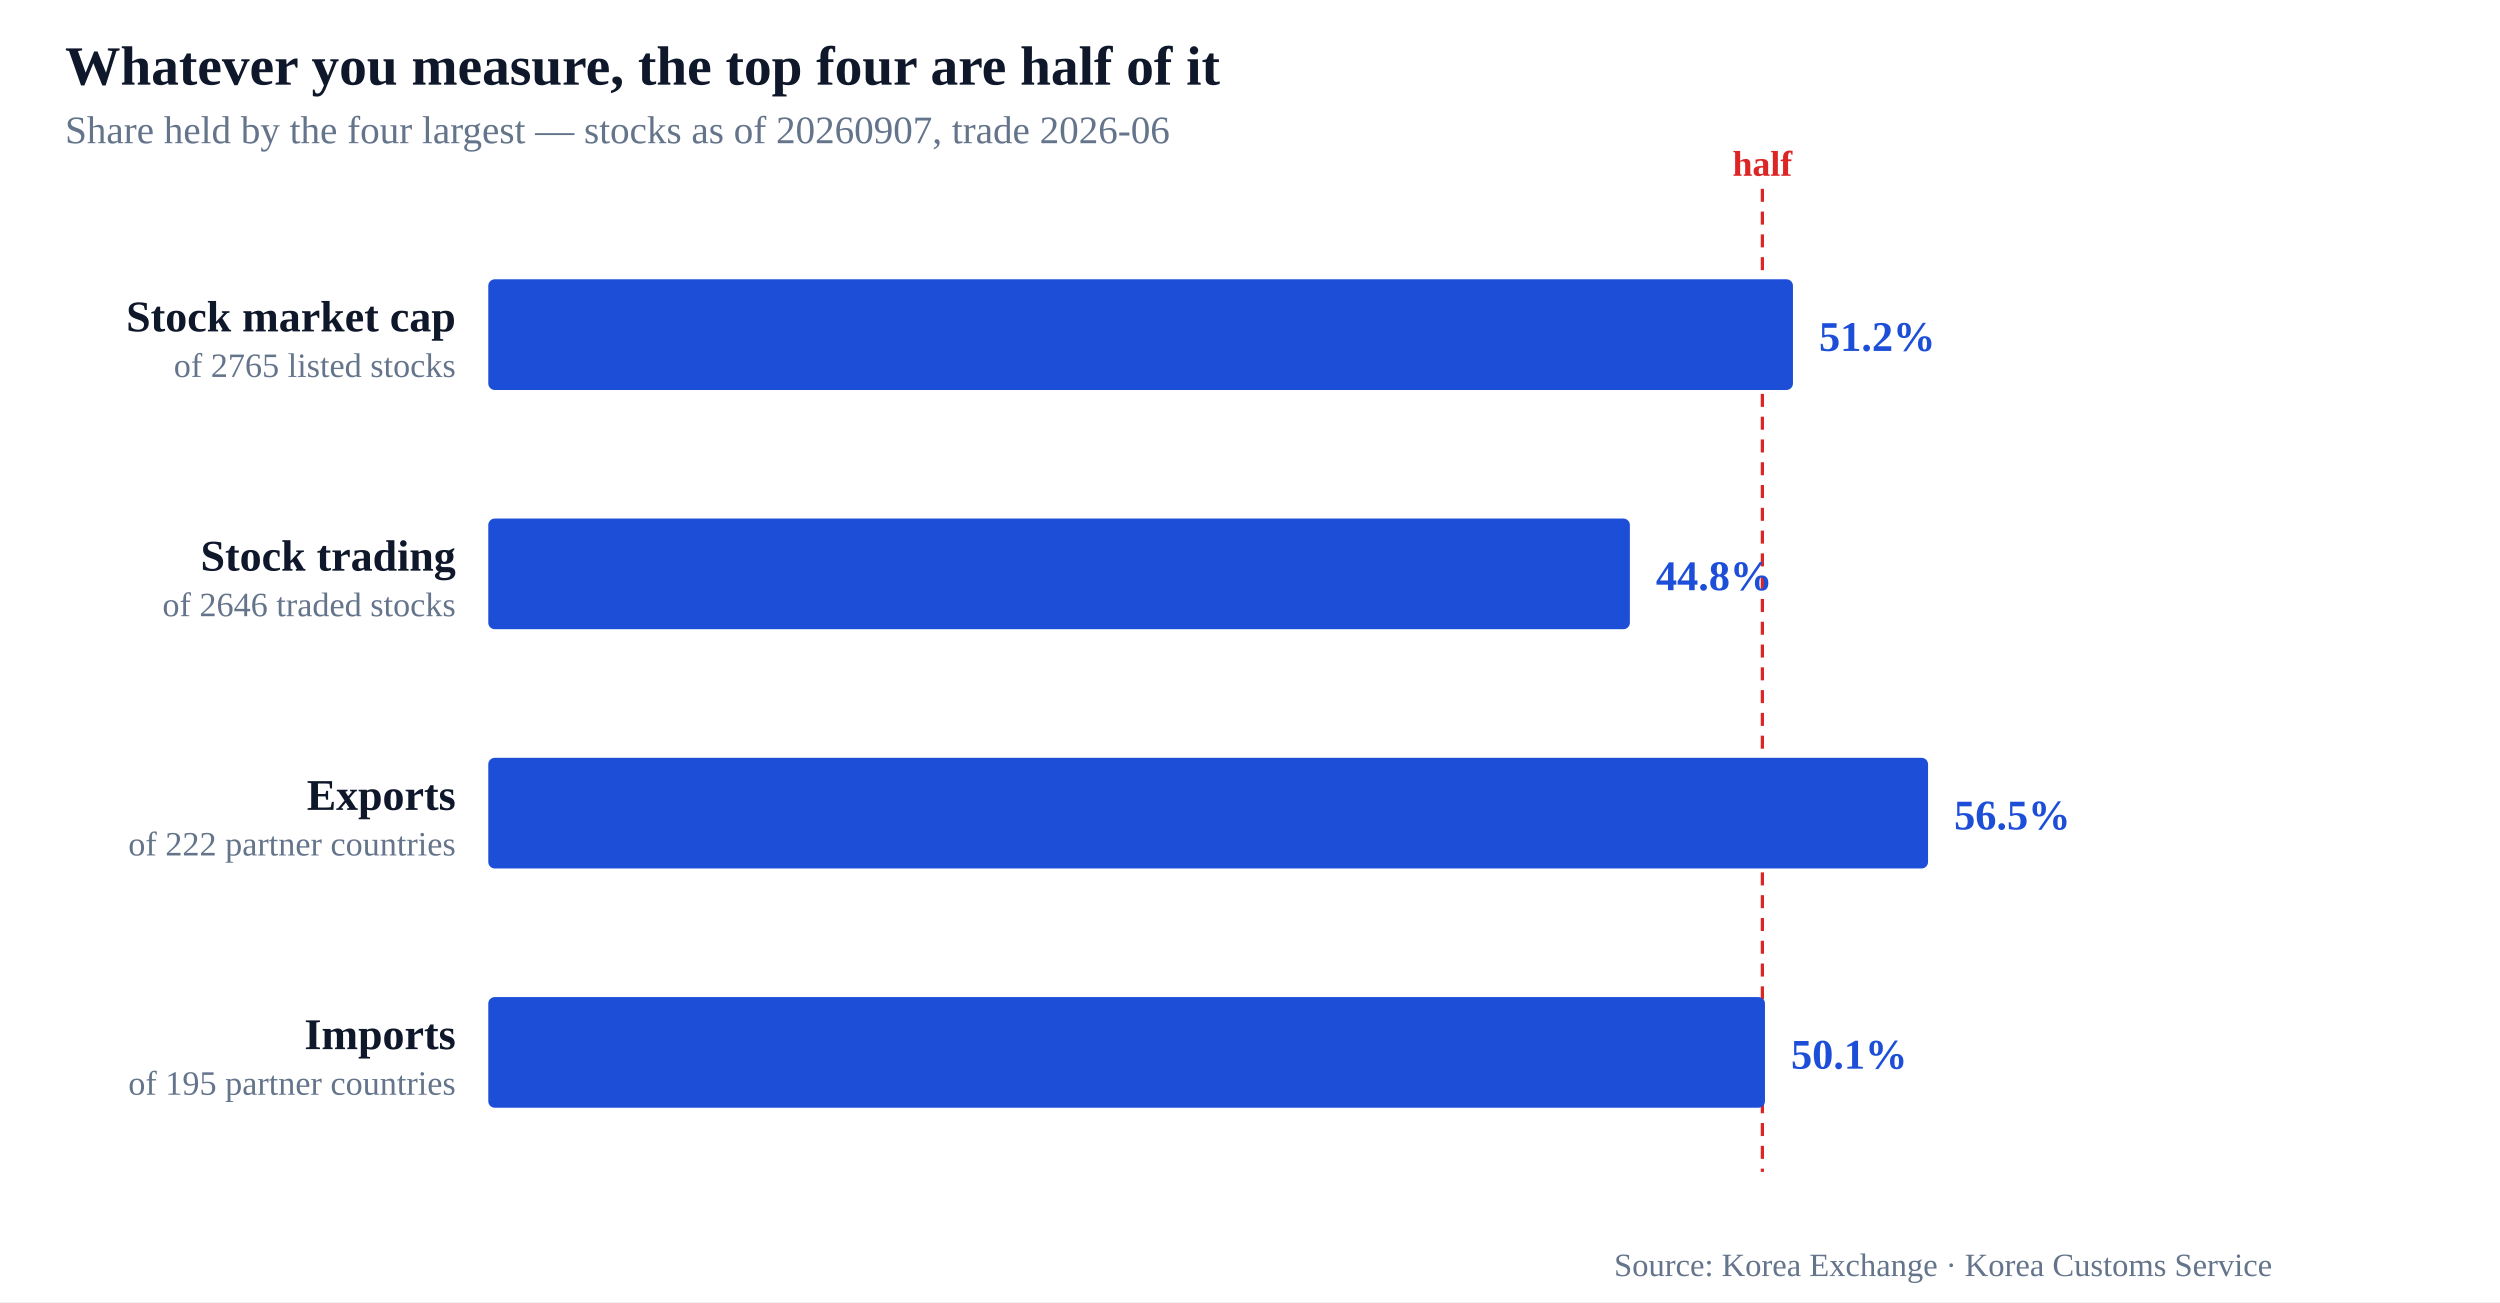
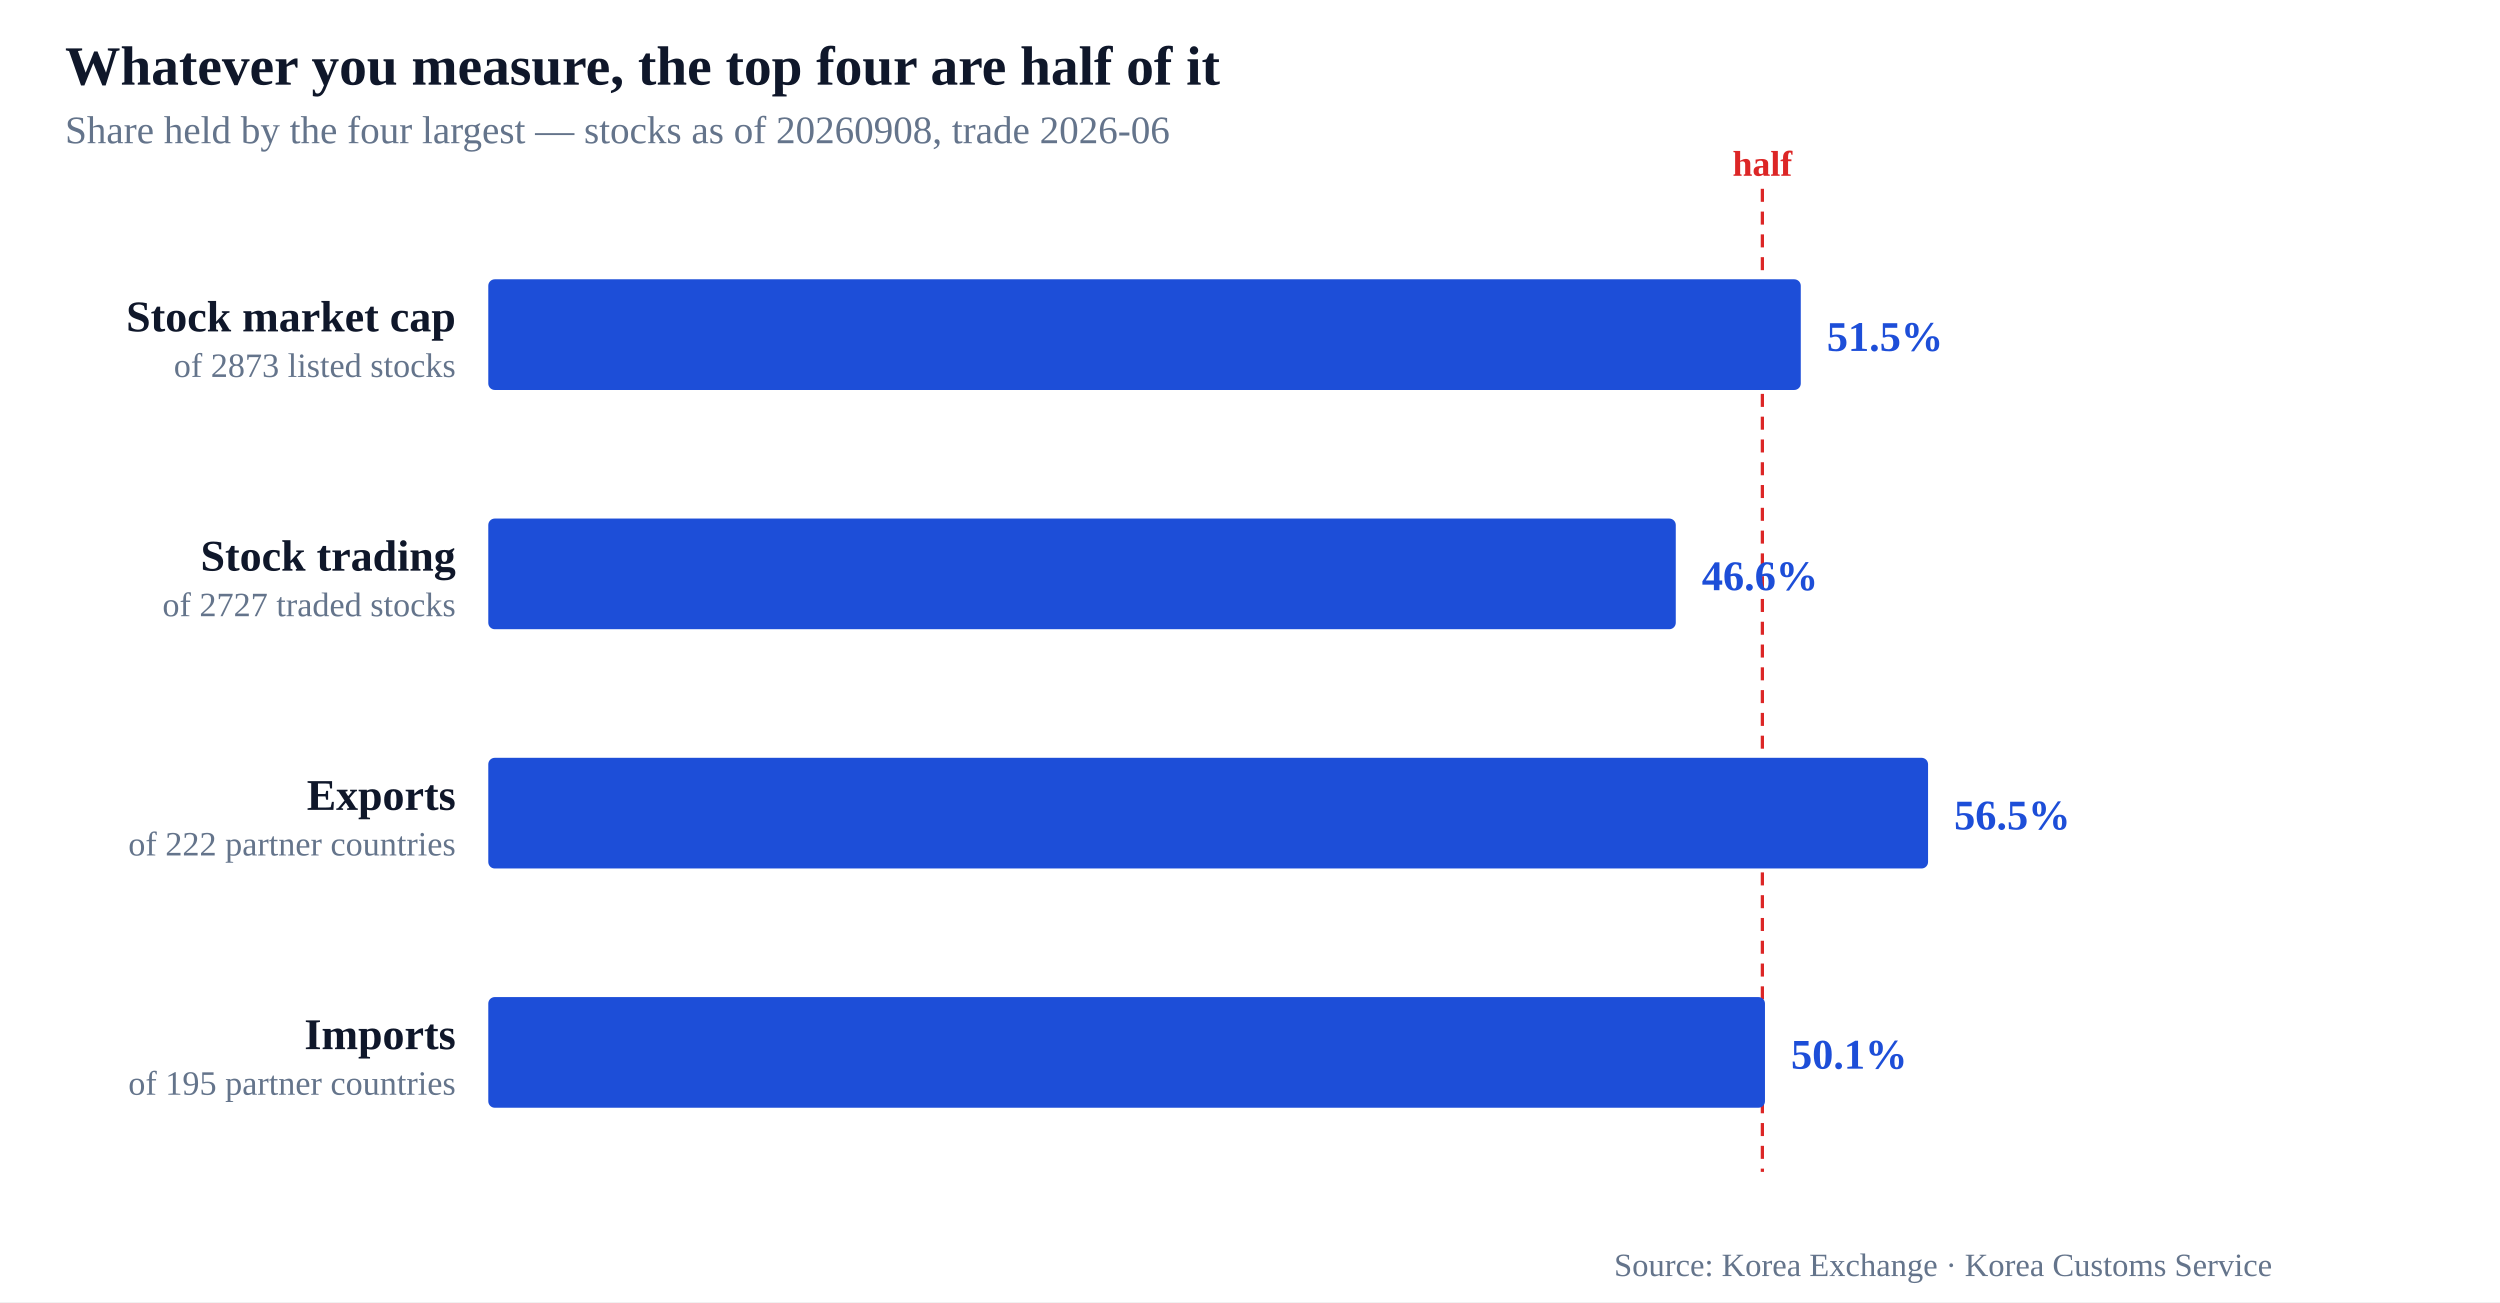
<svg xmlns="http://www.w3.org/2000/svg" viewBox="0 0 768 400" font-family="Georgia,'Times New Roman',serif" role="img" aria-label="The top four are about half of Korea's market cap, stock trading, exports and imports alike">
  <rect width="768" height="400" fill="#ffffff" />
  <text x="20" y="26" font-size="17" font-weight="700" fill="#0f172a">Whatever you measure, the top four are half of it</text>
-   <text x="20" y="44" font-size="12" fill="#64748b">Share held by the four largest — stocks as of 20260907, trade 2026-06</text>
+   <text x="20" y="44" font-size="12" fill="#64748b">Share held by the four largest — stocks as of 20260908, trade 2026-06</text>
  <line x1="541.4" y1="58" x2="541.4" y2="360" stroke="#dc2626" stroke-dasharray="4 3" />
  <text x="541.4" y="54" text-anchor="middle" font-size="11" font-weight="700" fill="#dc2626">half</text>
-   <rect x="150" y="85.8" width="400.8" height="34" fill="#1d4ed8" rx="2" />
+   <rect x="150" y="85.8" width="403.2" height="34" fill="#1d4ed8" rx="2" />
  <text x="140" y="101.8" text-anchor="end" font-size="13.5" font-weight="700" fill="#0f172a">Stock market cap</text>
-   <text x="140" y="115.8" text-anchor="end" font-size="10.5" fill="#64748b">of 2765 listed stocks</text>
-   <text x="558.8" y="107.8" font-size="13" font-weight="700" fill="#1d4ed8">51.2%</text>
-   <rect x="150" y="159.3" width="350.7" height="34" fill="#1d4ed8" rx="2" />
+   <text x="140" y="115.8" text-anchor="end" font-size="10.5" fill="#64748b">of 2873 listed stocks</text>
+   <text x="561.2" y="107.8" font-size="13" font-weight="700" fill="#1d4ed8">51.5%</text>
+   <rect x="150" y="159.3" width="364.8" height="34" fill="#1d4ed8" rx="2" />
  <text x="140" y="175.3" text-anchor="end" font-size="13.5" font-weight="700" fill="#0f172a">Stock trading</text>
-   <text x="140" y="189.3" text-anchor="end" font-size="10.5" fill="#64748b">of 2646 traded stocks</text>
-   <text x="508.7" y="181.3" font-size="13" font-weight="700" fill="#1d4ed8">44.8%</text>
+   <text x="140" y="189.3" text-anchor="end" font-size="10.5" fill="#64748b">of 2727 traded stocks</text>
+   <text x="522.8" y="181.3" font-size="13" font-weight="700" fill="#1d4ed8">46.6%</text>
  <rect x="150" y="232.8" width="442.3" height="34" fill="#1d4ed8" rx="2" />
  <text x="140" y="248.8" text-anchor="end" font-size="13.5" font-weight="700" fill="#0f172a">Exports</text>
  <text x="140" y="262.8" text-anchor="end" font-size="10.5" fill="#64748b">of 222 partner countries</text>
  <text x="600.3" y="254.8" font-size="13" font-weight="700" fill="#1d4ed8">56.5%</text>
  <rect x="150" y="306.3" width="392.2" height="34" fill="#1d4ed8" rx="2" />
  <text x="140" y="322.3" text-anchor="end" font-size="13.5" font-weight="700" fill="#0f172a">Imports</text>
  <text x="140" y="336.3" text-anchor="end" font-size="10.5" fill="#64748b">of 195 partner countries</text>
  <text x="550.2" y="328.3" font-size="13" font-weight="700" fill="#1d4ed8">50.1%</text>
  <text x="698" y="392" text-anchor="end" font-size="10" fill="#64748b">Source: Korea Exchange · Korea Customs Service</text>
</svg>
